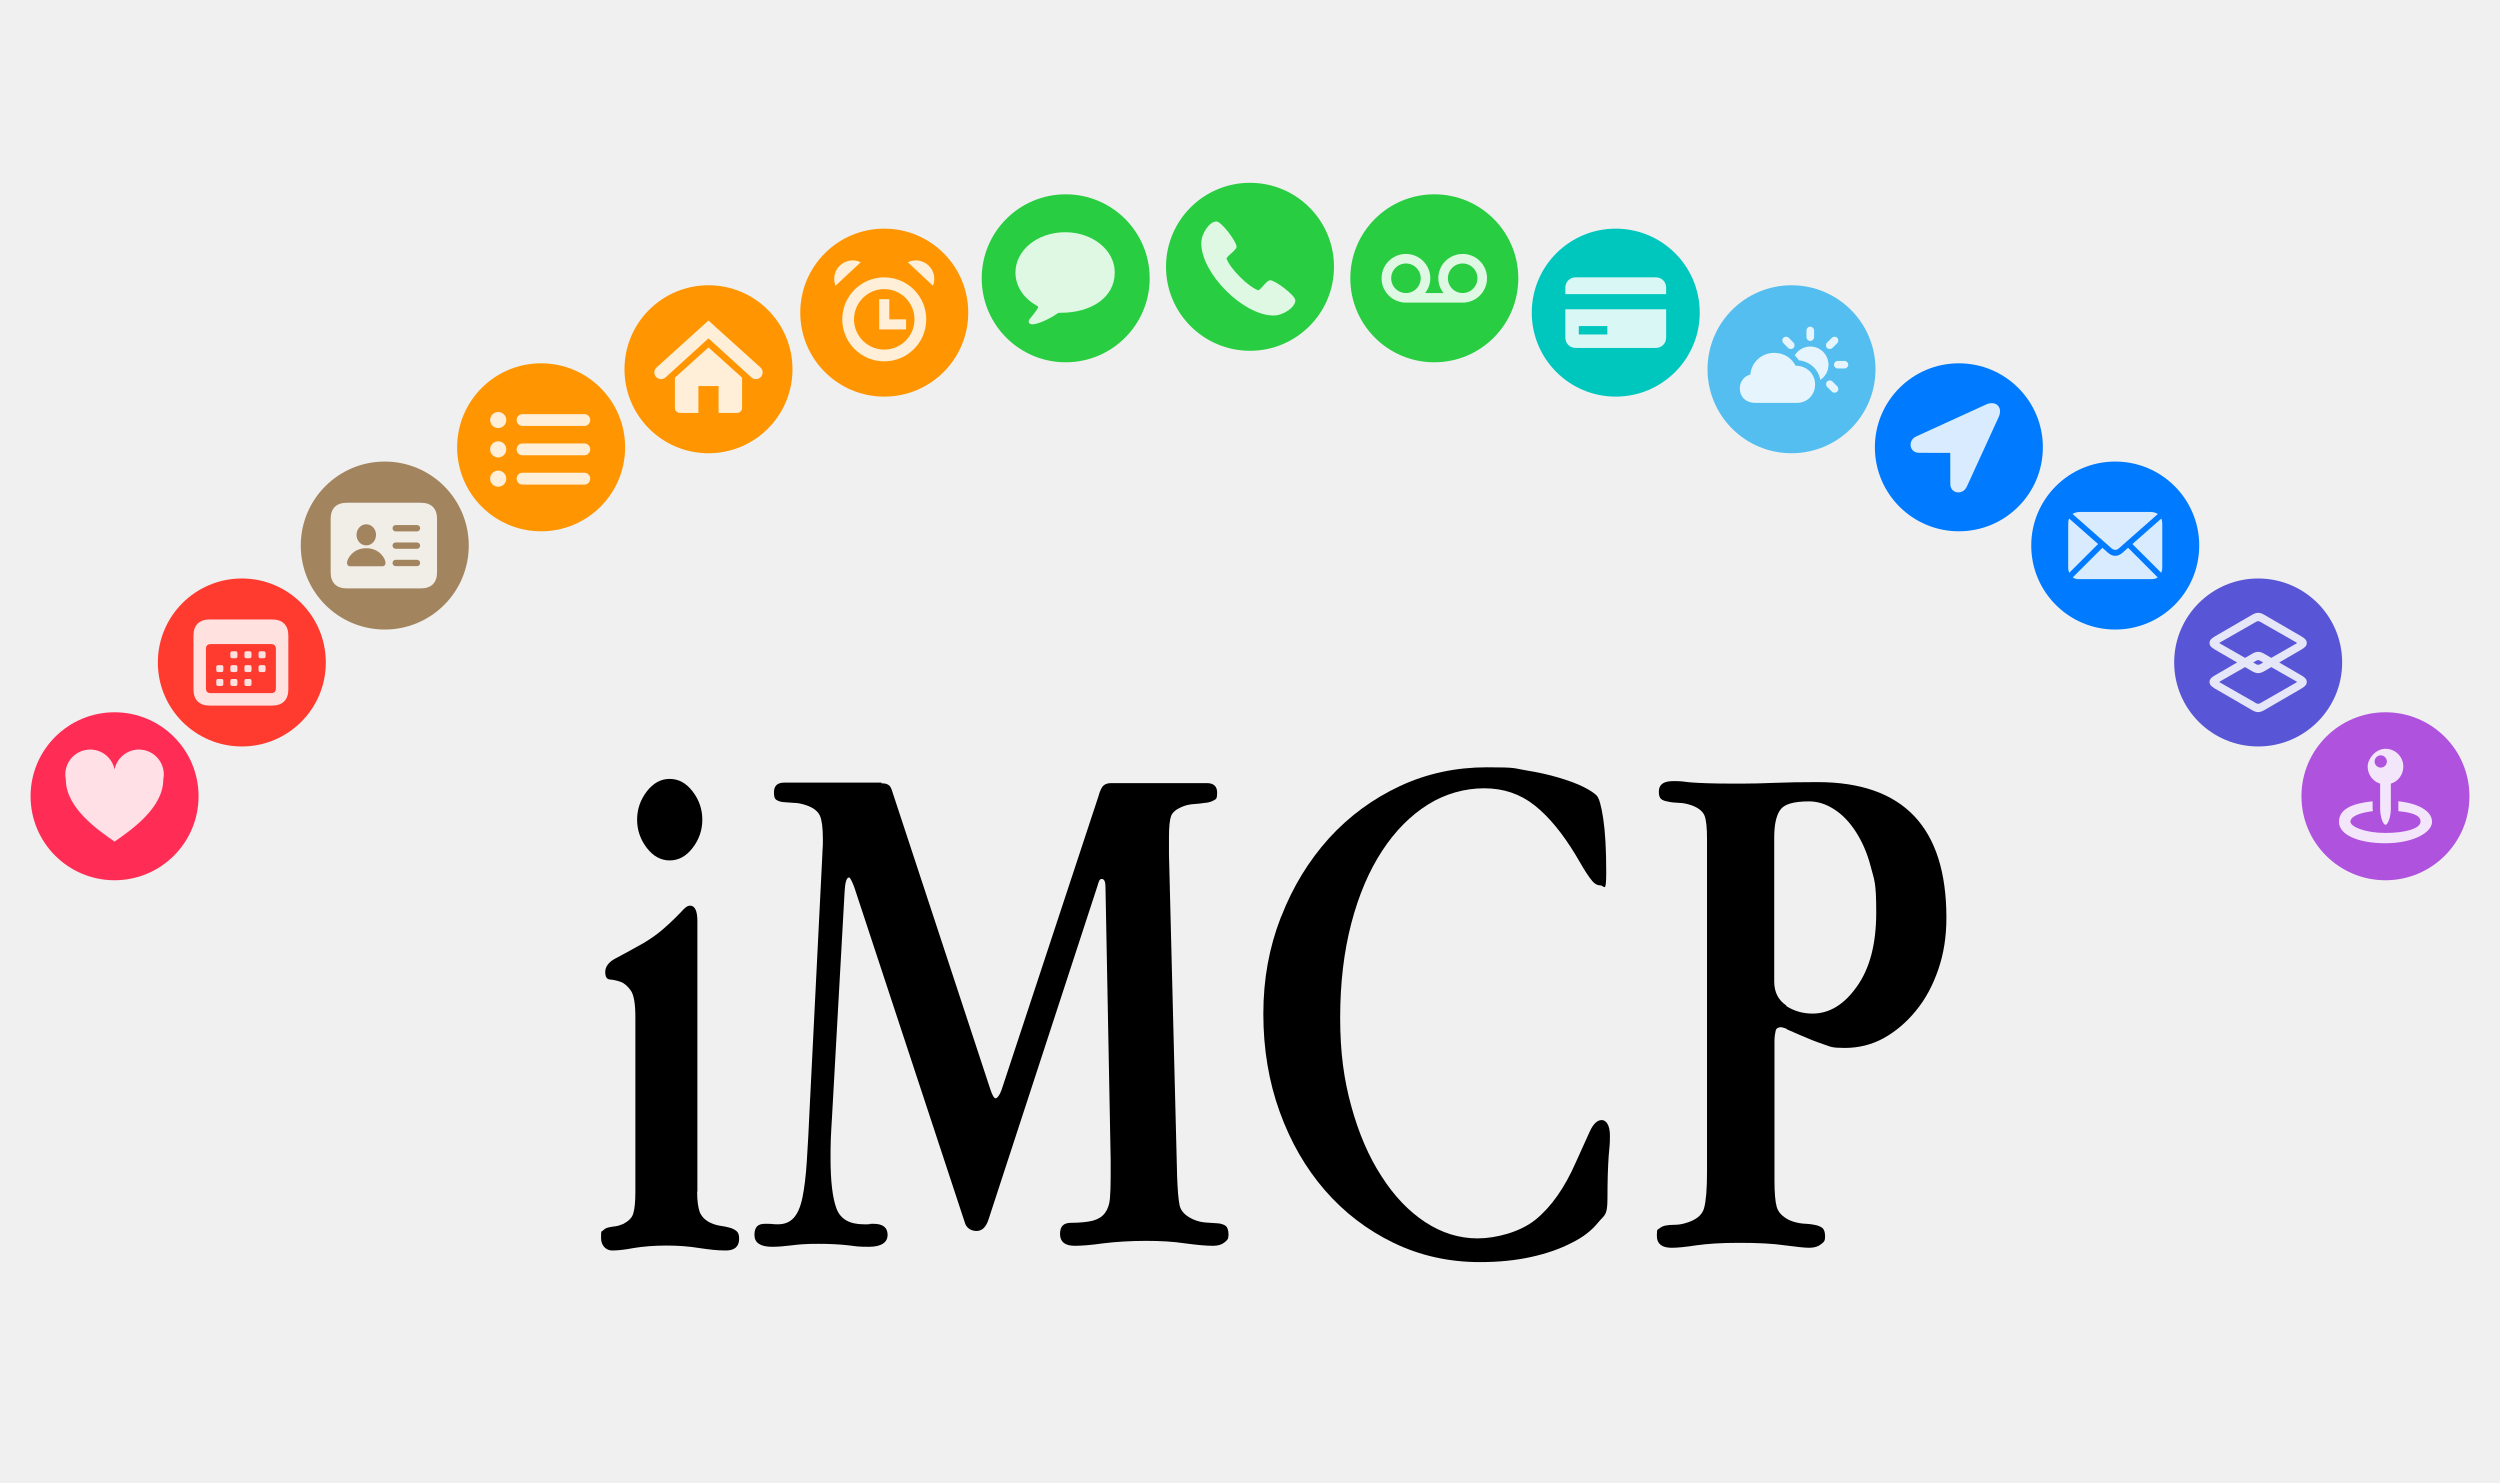
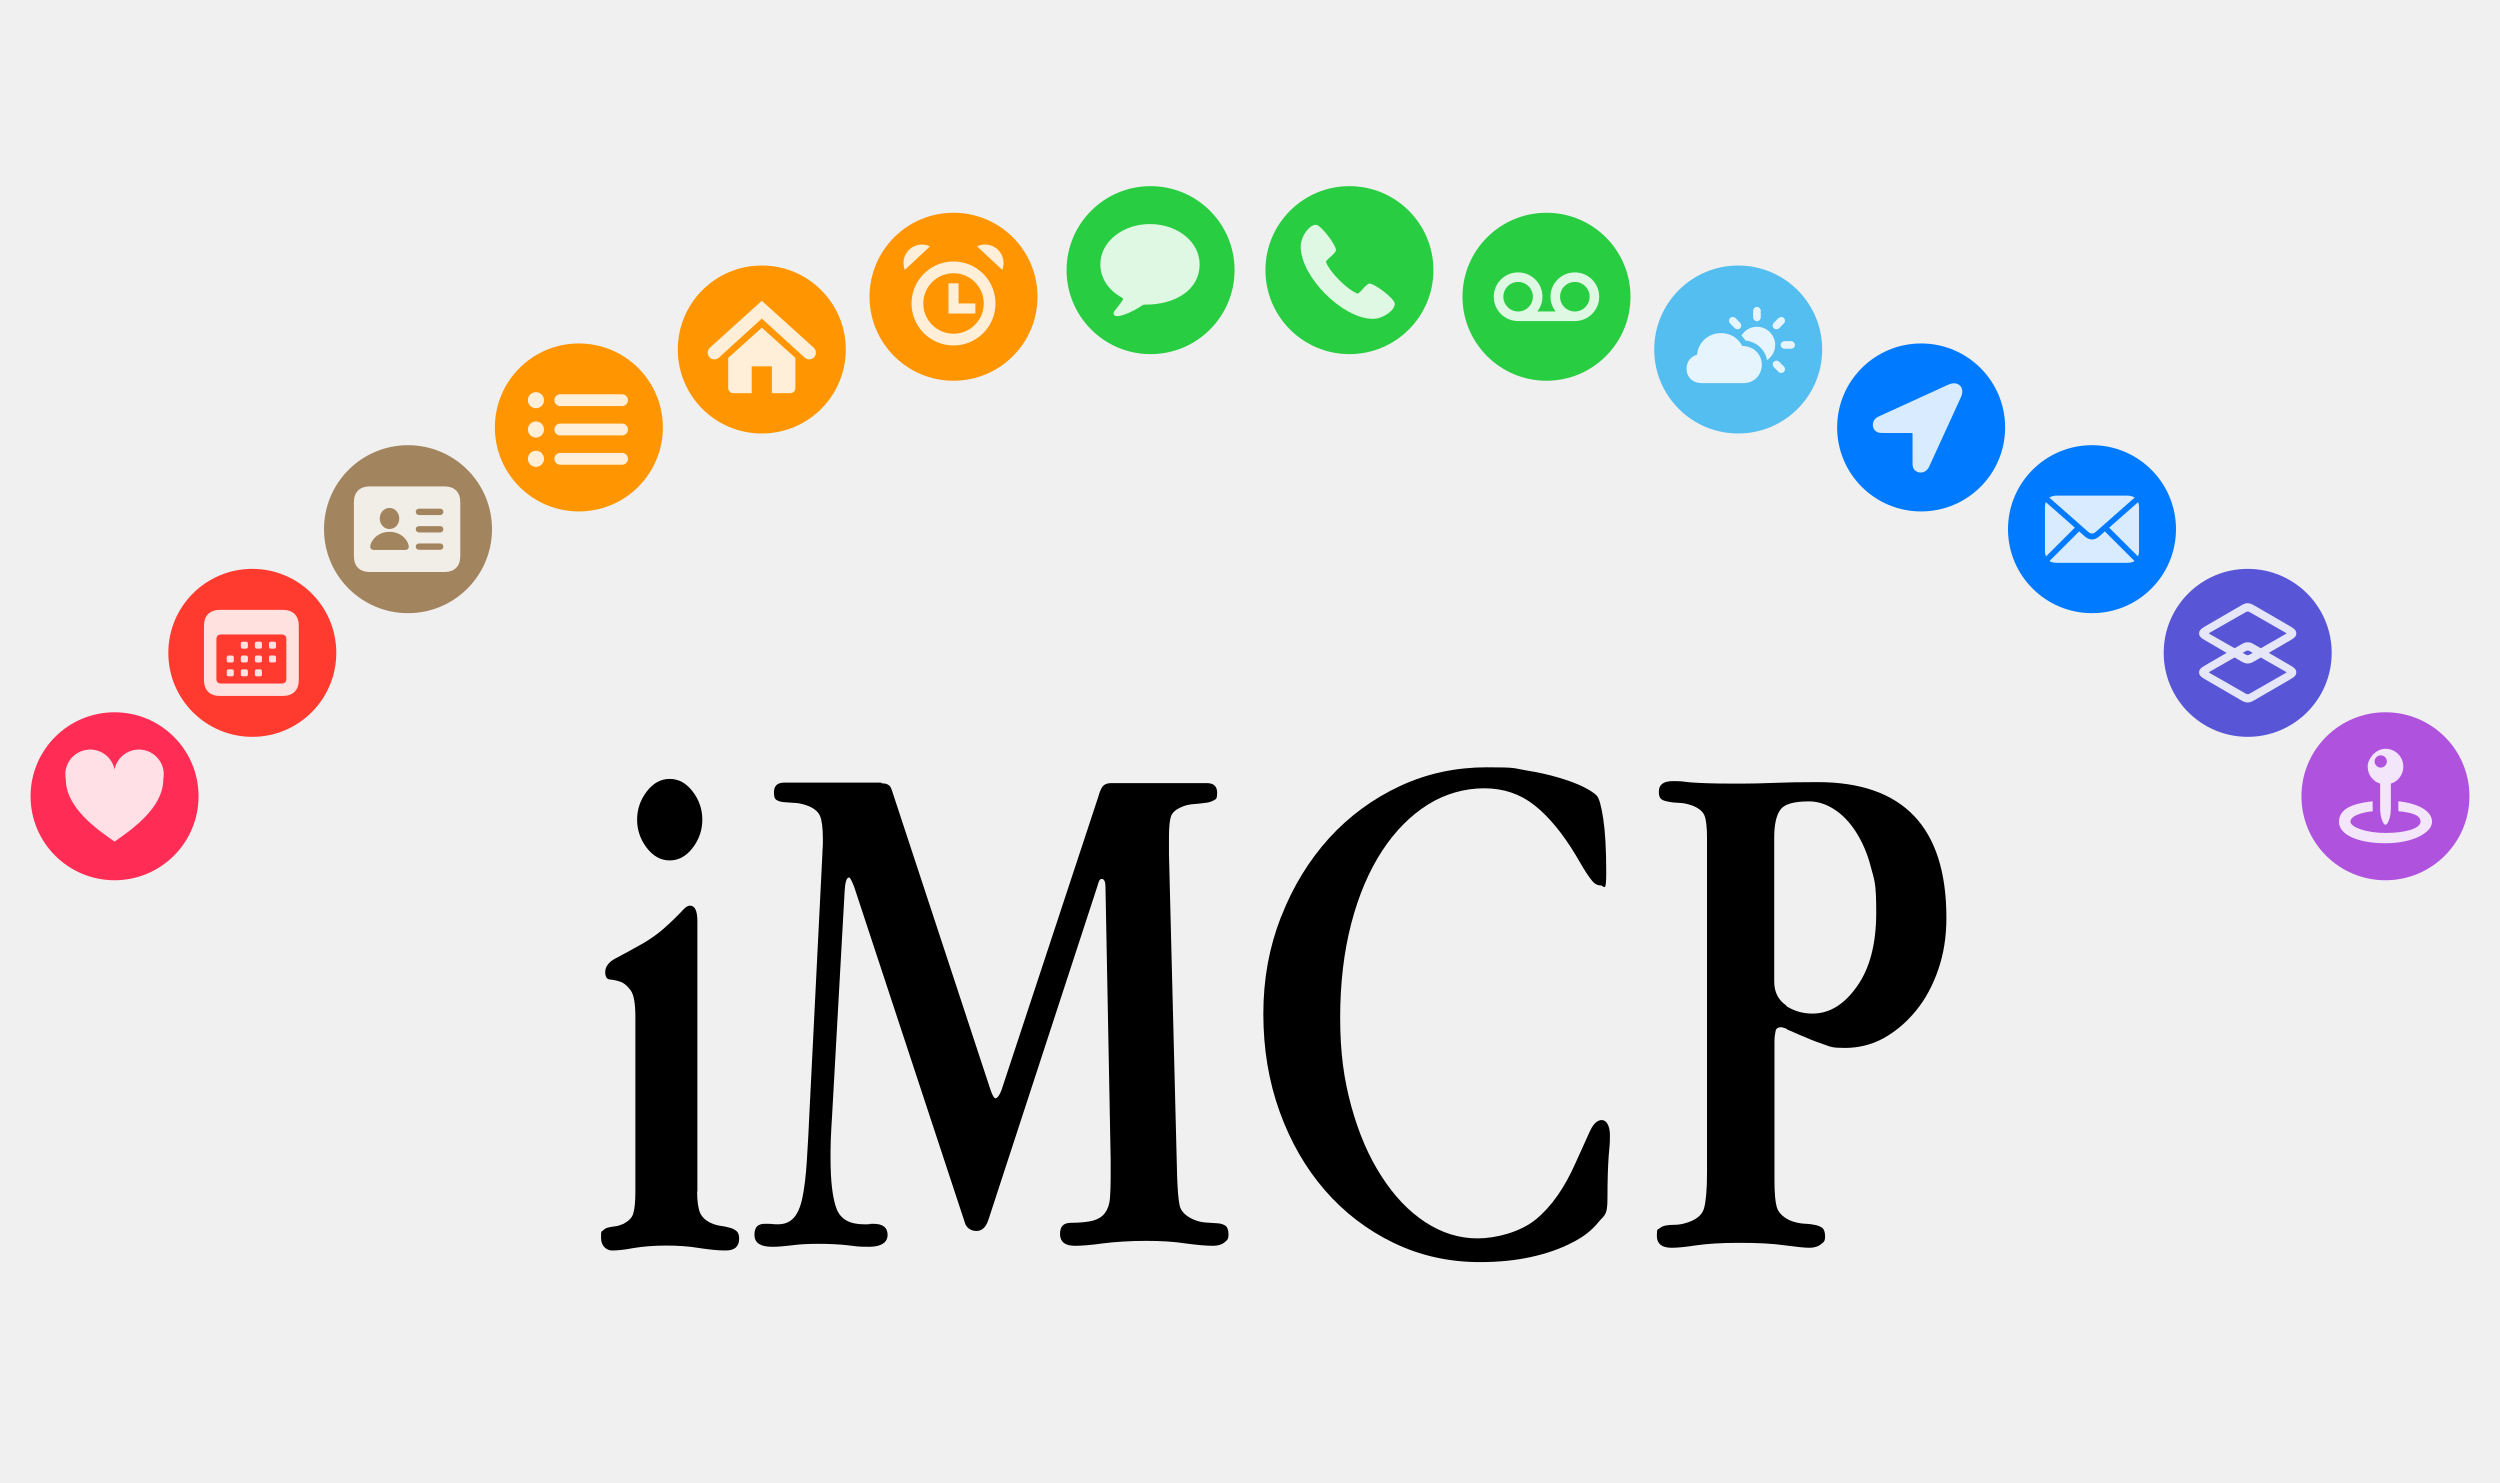
<svg xmlns="http://www.w3.org/2000/svg" viewBox="0 0 1012 600">
  <g fill="#000">
    <path d="M282.2,482.4c0,3.6.4,6.3,1,8.1.7,1.8,2,3.2,3.8,4.2,1.6.8,3.1,1.3,4.6,1.5s2.8.5,3.9.8,2,.8,2.7,1.4,1,1.6,1,3c0,3.2-1.8,4.8-5.4,4.8s-6.6-.4-10.8-1c-4.2-.7-8.6-1-13.4-1s-9.5.4-13.1,1c-3.6.7-6.5,1-8.7,1s-4.5-1.7-4.5-5.1.2-2.4.8-3,1.2-1,2.1-1.2c.9-.2,1.9-.4,2.9-.5s2.1-.5,3.3-1c2.2-1.2,3.6-2.6,4-4.4.5-1.7.8-4.5.8-8.5v-70.8c0-5.4-.6-9-1.9-10.8s-2.7-3-4.2-3.5-2.9-.8-4.2-.9-1.9-1.1-1.9-3.1,1.4-4,4.1-5.4,6.5-3.5,11.5-6.3c3-1.8,5.5-3.6,7.6-5.4,2.1-1.8,3.8-3.4,5.2-4.8,1.4-1.4,2.5-2.5,3.4-3.5.9-.9,1.7-1.4,2.5-1.4,2,0,3,2.1,3,6.3v109.5ZM280.4,320.4c2.6,3.4,3.9,7.2,3.9,11.4s-1.3,8-3.9,11.4-5.7,5.1-9.3,5.1-6.7-1.7-9.3-5.1c-2.6-3.4-3.9-7.2-3.9-11.4s1.3-8,3.9-11.4,5.7-5.1,9.3-5.1,6.7,1.7,9.3,5.1Z" />
    <path d="M356.9,317.1c1,0,1.9.1,2.5.5.7.3,1.2,1,1.6,2.2l39.9,121.2c.8,2.4,1.5,3.6,2.1,3.6s1.6-1.1,2.4-3.3l39.3-119.1c.4-1.6,1-2.9,1.6-3.8.7-.9,1.9-1.4,3.5-1.4h38.7c2.8,0,4.2,1.3,4.2,3.9s-.5,2.6-1.4,3.1-2,.9-3.5,1c-1.4.2-3,.4-4.6.5-1.7.1-3.5.5-5.2,1.3-2.2,1-3.5,2.2-4,3.7-.5,1.5-.8,4.2-.8,8.2v7.1l3.3,130.5c.2,5.4.5,9.2,1,11.6.5,2.4,2.4,4.3,5.5,5.7,1.8.8,3.6,1.2,5.4,1.3s3.4.2,4.6.3c1.3.1,2.4.5,3.1,1,.8.6,1.2,1.8,1.2,3.6s-.5,2.2-1.6,3.1-2.6,1.4-4.6,1.4c-3.2,0-7-.4-11.5-1-4.5-.7-9.8-1-15.8-1s-12.4.4-17.2,1c-4.9.7-8.8,1-11.5,1-4,0-6-1.6-6-4.8s1.5-4.5,4.5-4.5,6.8-.3,8.9-.9c2.1-.6,3.7-1.6,4.8-3.1,1.1-1.5,1.8-3.4,2-5.8s.3-5.4.3-8.9v-6.9l-2.1-110.3c0-2.2-.5-3.3-1.5-3.3s-1.2,1-1.8,3l-44.1,135c-1,3-2.6,4.5-4.8,4.5s-4.2-1.2-4.8-3.6l-44.7-135.6c-1-2.6-1.7-3.9-2.1-3.9-1,0-1.6,1.9-1.8,5.7l-5.1,91.2c-.2,3.4-.4,6.5-.5,9.2-.1,2.8-.1,5.3-.1,7.5,0,9.3.8,16.1,2.4,20.4,1.6,4.3,5.3,6.4,11.1,6.4s1.2,0,1.8-.1c.6-.1,1.3-.1,2.1-.1,3.8,0,5.7,1.5,5.7,4.5s-2.5,4.8-7.5,4.8-5-.2-8.5-.6-7.5-.6-12.1-.6-7.5.2-10.6.6-5.8.6-8,.6c-4.8,0-7.2-1.6-7.2-4.8s1.4-4.5,4.2-4.5,2.2,0,3.1.1,1.6.1,2.2.1c2.6,0,4.7-.8,6.3-2.5,1.6-1.7,2.8-4.4,3.6-8.2.8-3.8,1.4-8.7,1.8-14.8s.8-13.5,1.2-22.5l5.1-101.9c0-.4,0-1.1.1-2.1s.1-2.3.1-3.9c0-4.6-.4-7.7-1.2-9.5-.8-1.8-2.6-3.2-5.4-4.2-1.8-.6-3.5-1-5.1-1-1.6-.1-3-.2-4.2-.3-1.2-.1-2.1-.4-2.9-.9s-1-1.5-1-3.1c0-2.6,1.4-3.9,4.2-3.9h39.3Z" />
    <path d="M518.7,370.9c4.7-12.1,11.2-22.6,19.3-31.6,8.2-9,17.8-16,28.7-21.1s22.7-7.6,35.2-7.6,10.6.4,15.6,1.2,9.5,1.8,13.5,3,7.3,2.4,9.9,3.7c2.6,1.3,4.4,2.5,5.4,3.5s1.9,4.1,2.7,9.5c.8,5.3,1.2,12.5,1.2,21.5s-.8,5.4-2.4,5.4-2.8-1-4.3-3.1-3.3-5-5.5-8.9c-5.4-9-11-15.8-16.8-20.4s-12.6-6.9-20.4-6.9-15.8,2.2-22.8,6.6c-7,4.4-13.2,10.6-18.5,18.7s-9.5,17.9-12.5,29.4-4.5,24.2-4.5,38.2,1.5,24.9,4.5,35.8,7,20.3,12.2,28.3c5.1,8,11,14.2,17.7,18.6s13.8,6.6,21.2,6.6,17.2-2.5,23.5-7.6,11.8-12.9,16.3-23.2c2.4-5.4,4.3-9.6,5.7-12.6s3-4.5,4.8-4.5,3.3,2.1,3.3,6.3-.2,4-.5,8.2-.5,10-.5,17.2-1.2,6.6-3.8,9.8-6,5.9-10.7,8.2c-4.6,2.4-10,4.3-16.3,5.7-6.3,1.4-13.2,2.1-20.8,2.1-12.6,0-24.2-2.6-35-7.8-10.7-5.2-20-12.3-27.8-21.3s-13.9-19.6-18.3-31.8c-4.4-12.2-6.6-25.4-6.6-39.6s2.4-27,7.1-39.1h0Z" />
    <path d="M723.1,416.4c-1.2-.4-1.9-.6-2.1-.6-1.2,0-2,.5-2.2,1.4s-.5,2.4-.5,4.4v55.9c0,5.2.3,8.9.9,11,.6,2.2,2.3,4,5.1,5.4,1.8.8,3.6,1.2,5.4,1.4,1.8.1,3.3.2,4.7.5,1.3.2,2.3.6,3.2,1.2.8.6,1.2,1.8,1.2,3.6s-.5,2.2-1.7,3.1c-1.1.9-2.7,1.4-4.7,1.4s-5.3-.4-10-1c-4.7-.7-10.8-1-18.5-1s-12.8.4-17.2,1c-4.5.7-7.8,1-10,1-4,0-6-1.6-6-4.8s.3-2.4,1-3,1.5-1,2.5-1.2,2.2-.3,3.6-.3,2.8-.2,4.2-.6c4.4-1.2,7-3.2,7.8-6.1.8-2.9,1.2-7.7,1.2-14.5v-135.1c0-4.4-.3-7.5-1-9.3-.7-1.8-2.5-3.2-5.2-4.2-1.8-.6-3.5-1-5.2-1-1.7-.1-3.2-.2-4.3-.5-1.2-.2-2.2-.5-2.8-1-.7-.5-1-1.5-1-3.1,0-2.8,1.9-4.2,5.7-4.2s3.2.1,7,.5c3.9.3,9.5.5,16.7.5h4.8c3.4,0,7.6-.1,12.6-.3,5-.2,10.8-.3,17.4-.3,34.8,0,52.2,18.3,52.2,54.9c0,7.8-1.1,14.6-3.3,21s-5.2,12-9,16.6c-3.8,4.7-8.2,8.4-13,11.1-4.9,2.7-10.2,4-15.8,4s-5.7-.5-8.7-1.5-6.3-2.3-9.9-3.9l-4.8-2.1h0ZM723,407.2c3.3,2.1,6.8,3.1,10.7,3.1,6.8,0,12.8-3.6,18-11,5.2-7.3,7.8-17.2,7.8-29.9s-.8-13-2.2-18.5-3.5-10.2-6-14.1-5.4-7-8.7-9.1c-3.3-2.2-6.8-3.3-10.3-3.3-6.2,0-10.1,1.1-11.7,3.5-1.6,2.3-2.4,6-2.4,11.2v58.2c0,4.4,1.7,7.6,5,9.8Z" />
  </g>
  <svg viewBox="0 0 100 100" x="12.373" y="288.327" width="68" height="68">
    <circle fill="#ff2d55" cx="50" cy="50" r="50" />
    <path fill="#fff" opacity=".85" d="M50,77C40,70 21,57 21,40a14.5,14.5 0 0 1 29-6a14.5,14.5 0 0 1 29,6C79,57 60,70 50,77Z" />
  </svg>
-   <svg version="1.1" viewBox="0 0 100 100" x="63.896" y="234.169" width="68" height="68">
+   <svg version="1.1" viewBox="0 0 100 100" x="68.133" y="230.276" width="68" height="68">
    <circle fill="#FF3B30" cx="50" cy="50" r="50" />
    <g fill="#fff" fill-opacity="0.85">
      <path d="M30.83,75.66h37.23c6.18,0,9.62-3.42,9.62-9.56v-32.15c0-6.14-3.44-9.55-9.62-9.55H30.83c-6.17,0-9.61,3.4-9.61,9.55v32.15c0,6.15,3.44,9.56,9.61,9.56ZM31.52,68.27c-1.92,0-2.9-.9-2.9-2.94v-23.34c0-2.03.99-2.93,2.9-2.93h35.83c1.91,0,2.92.89,2.92,2.93v23.34c0,2.05-1.01,2.94-2.92,2.94H31.52ZM44.49,47.49h1.55c1,0,1.34-.31,1.34-1.3v-1.55c0-.99-.34-1.3-1.34-1.3h-1.55c-.99,0-1.33.31-1.33,1.3v1.55c0,.99.34,1.3,1.33,1.3ZM52.86,47.49h1.57c.99,0,1.33-.31,1.33-1.3v-1.55c0-.99-.34-1.3-1.33-1.3h-1.57c-.98,0-1.32.31-1.32,1.3v1.55c0,.99.34,1.3,1.32,1.3ZM61.25,47.49h1.57c.98,0,1.32-.31,1.32-1.3v-1.55c0-.99-.35-1.3-1.32-1.3h-1.57c-.98,0-1.32.31-1.32,1.3v1.55c0,.99.35,1.3,1.32,1.3ZM36.11,55.73h1.57c.98,0,1.32-.31,1.32-1.28v-1.57c0-.99-.35-1.3-1.32-1.3h-1.57c-.98,0-1.34.31-1.34,1.3v1.57c0,.98.36,1.28,1.34,1.28ZM44.49,55.73h1.55c1,0,1.34-.31,1.34-1.28v-1.57c0-.99-.34-1.3-1.34-1.3h-1.55c-.99,0-1.33.31-1.33,1.3v1.57c0,.98.34,1.28,1.33,1.28ZM52.86,55.73h1.57c.99,0,1.33-.31,1.33-1.28v-1.57c0-.99-.34-1.3-1.33-1.3h-1.57c-.98,0-1.32.31-1.32,1.3v1.57c0,.98.34,1.28,1.32,1.28ZM61.25,55.73h1.57c.98,0,1.32-.31,1.32-1.28v-1.57c0-.99-.35-1.3-1.32-1.3h-1.57c-.98,0-1.32.31-1.32,1.3v1.57c0,.98.35,1.28,1.32,1.28ZM36.11,63.99h1.57c.98,0,1.32-.32,1.32-1.3v-1.57c0-.99-.35-1.3-1.32-1.3h-1.57c-.98,0-1.34.31-1.34,1.3v1.57c0,.98.36,1.3,1.34,1.3ZM44.49,63.99h1.55c1,0,1.34-.32,1.34-1.3v-1.57c0-.99-.34-1.3-1.34-1.3h-1.55c-.99,0-1.33.31-1.33,1.3v1.57c0,.98.34,1.3,1.33,1.3ZM52.86,63.99h1.57c.99,0,1.33-.32,1.33-1.3v-1.57c0-.99-.34-1.3-1.33-1.3h-1.57c-.98,0-1.32.31-1.32,1.3v1.57c0,.98.34,1.3,1.32,1.3Z" />
    </g>
  </svg>
-   <svg version="1.1" viewBox="0 0 100 100" x="121.754" y="186.837" width="68" height="68">
+   <svg version="1.1" viewBox="0 0 100 100" x="131.161" y="180.210" width="68" height="68">
    <circle fill="#a2845e" cx="50" cy="50" r="50" />
    <g fill="#fff" fill-opacity="0.85">
      <path class="st1" d="M81.12,34.03v31.97c0,6.1-3.41,9.51-9.57,9.51H27.35c-6.14,0-9.56-3.4-9.56-9.51v-31.97c0-6.11,3.42-9.5,9.56-9.5h44.21c6.16,0,9.57,3.39,9.57,9.5ZM27.52,60.35c0,1.1.64,1.99,1.84,1.99h19.25c1.22,0,1.85-.89,1.85-1.99,0-2.48-3.49-8.76-11.47-8.76s-11.47,6.27-11.47,8.76ZM56.53,58.49c-1.11,0-1.91.84-1.91,1.91s.8,1.86,1.91,1.86h12.64c1.07,0,1.87-.8,1.87-1.86s-.8-1.91-1.87-1.91h-12.64ZM56.53,48.17c-1.11,0-1.91.82-1.91,1.86s.8,1.91,1.91,1.91h12.64c1.07,0,1.87-.84,1.87-1.91s-.8-1.86-1.87-1.86h-12.64ZM33.18,43.58c0,3.62,2.61,6.33,5.8,6.33,3.21,0,5.81-2.71,5.81-6.33,0-3.41-2.6-6.23-5.81-6.23s-5.8,2.82-5.8,6.23ZM56.53,37.81c-1.11,0-1.91.82-1.91,1.87s.8,1.91,1.91,1.91h12.64c1.07,0,1.87-.84,1.87-1.91s-.8-1.87-1.87-1.87h-12.64Z" />
    </g>
  </svg>
-   <svg version="1.1" viewBox="0 0 100 100" x="185.048" y="147.067" width="68" height="68">
+   <svg version="1.1" viewBox="0 0 100 100" x="200.324" y="139.031" width="68" height="68">
    <circle fill="#ff9500" cx="50" cy="50" r="50" />
    <g fill="#fff" fill-opacity=".85">
      <path d="M38.83,72.2h36.98c1.91,0,3.42-1.64,3.42-3.53s-1.48-3.51-3.42-3.51h-36.98c-1.92,0-3.41,1.62-3.41,3.51s1.51,3.53,3.41,3.53Z" />
      <path d="M24.44,73.49c2.65,0,4.82-2.17,4.82-4.82s-2.17-4.8-4.82-4.8-4.8,2.15-4.8,4.8,2.17,4.82,4.8,4.82Z" />
      <path d="M38.83,54.74h36.98c1.91,0,3.42-1.64,3.42-3.51s-1.48-3.52-3.42-3.52h-36.98c-1.92,0-3.41,1.62-3.41,3.52s1.51,3.51,3.41,3.51Z" />
      <path d="M24.44,56.04c2.65,0,4.82-2.17,4.82-4.82s-2.17-4.8-4.82-4.8-4.8,2.15-4.8,4.8,2.17,4.82,4.8,4.82Z" />
      <path d="M38.83,37.29h36.98c1.91,0,3.42-1.64,3.42-3.52s-1.48-3.51-3.42-3.51h-36.98c-1.92,0-3.41,1.62-3.41,3.51s1.51,3.52,3.41,3.52Z" />
      <path d="M24.44,38.57c2.65,0,4.82-2.15,4.82-4.8s-2.17-4.8-4.82-4.8-4.8,2.15-4.8,4.8,2.17,4.8,4.8,4.8Z" />
    </g>
  </svg>
-   <svg viewBox="0 0 100 100" x="252.795" y="115.476" width="68" height="68">
+   <svg viewBox="0 0 100 100" x="274.376" y="107.480" width="68" height="68">
    <circle fill="#ff9500" cx="50" cy="50" r="50" />
    <g fill="#fff" opacity=".85">
      <path d="M50,21 81,49a4,4 0 0 1-5.4,5.9L50,31.6 24.4,54.9A4,4 0 0 1 19,49Z" />
      <path fill-rule="evenodd" d="M50,37 70,55V73a3,3 0 0 1-3,3H33a3,3 0 0 1-3-3V55ZM44,60h12v16H44Z" />
    </g>
  </svg>
-   <svg viewBox="0 0 100 100" x="323.946" y="92.554" width="68" height="68">
+   <svg viewBox="0 0 100 100" x="351.985" y="86.126" width="68" height="68">
    <circle fill="#ff9500" cx="50" cy="50" r="50" />
    <g fill="#fff" opacity=".85">
      <path fill-rule="evenodd" d="M50,29a25,25 0 1 1 0,50a25,25 0 1 1 0-50ZM50,36a18,18 0 1 0 0,36a18,18 0 1 0 0-36Z" />
      <path d="M47,42h6v12h10v6H47Z" />
      <path d="M21,34a11,11 0 0 1 15-14ZM79,34a11,11 0 0 0-15-14Z" />
    </g>
  </svg>
-   <svg viewBox="0 0 100 100" x="397.394" y="78.656" width="68" height="68">
+   <svg viewBox="0 0 100 100" x="431.753" y="75.351" width="68" height="68">
    <circle fill="#28cd41" cx="50" cy="50" r="50" />
    <g fill="#fff" fill-opacity="0.85">
      <path d="M30.19,77.4c3.04,0,9.82-2.94,14.79-6.39.59-.4,1.01-.5,1.53-.5.3.01.53.02.7.02,17.63-.04,32-8.83,32-23.99,0-13.3-13.15-23.97-29.56-23.97s-29.56,10.67-29.56,23.97c0,7.9,4.52,15.26,12.9,19.86.63.34.75.71.46,1.29-1.56,2.6-3.8,5.19-4.83,6.48-1.36,1.68-.56,3.21,1.57,3.21Z" />
    </g>
  </svg>
-   <svg viewBox="0 0 100 100" x="472.000" y="74.000" width="68" height="68">
+   <svg viewBox="0 0 100 100" x="512.247" y="75.351" width="68" height="68">
    <circle fill="#28cd41" cx="50" cy="50" r="50" />
    <g fill="#fff" fill-opacity="0.85">
      <path d="M30,23c-4,0-9,7-9,13,0,18,25,43,43,43,6,0,13-5,13-9,0-3-12-12-15-12-2,0-5,5-7,6-6-2-17-13-19-19,1-2,6-5,6-7,0-3-9-15-12-15Z" />
    </g>
  </svg>
-   <svg viewBox="0 0 100 100" x="546.606" y="78.656" width="68" height="68">
+   <svg viewBox="0 0 100 100" x="592.015" y="86.126" width="68" height="68">
    <circle fill="#28cd41" cx="50" cy="50" r="50" />
    <g fill="#fff" stroke="#fff" stroke-width="22" stroke-linejoin="round" opacity="0.85">
      <path transform="translate(20.000 36.882) scale(0.12596)" d="M1.06581e-14 104.043C1.06581e-14 161.656 46.572 208.086 104.043 208.086L372.297 208.086C429.839 208.086 476.341 161.585 476.341 104.043C476.341 46.431 429.768 0 372.297 0C314.685 0 268.048 46.502 268.048 104.043C268.048 137.03 284.031 166.78 309.472 184.8L166.868 184.8C192.309 166.78 208.292 137.03 208.292 104.043C208.292 46.431 161.72 0 104.043 0C46.502 0 1.06581e-14 46.502 1.06581e-14 104.043ZM23.421 103.908C23.421 59.335 59.605 23.151 104.178 23.151C148.752 23.151 184.865 59.335 184.865 103.908C184.865 148.617 148.752 184.8 104.178 184.8C59.605 184.8 23.421 148.617 23.421 103.908ZM291.476 103.908C291.476 59.335 327.589 23.151 372.162 23.151C416.736 23.151 453.055 59.335 453.055 103.908C453.055 148.617 416.736 184.8 372.162 184.8C327.589 184.8 291.476 148.617 291.476 103.908Z" />
    </g>
  </svg>
-   <svg viewBox="0 0 100 100" x="620.054" y="92.554" width="68" height="68">
-     <circle fill="#00c7be" cx="50" cy="50" r="50" />
-     <g fill="#fff" opacity=".85">
-       <path fill-rule="evenodd" d="M26,29H74a6,6 0 0 1 6,6V65a6,6 0 0 1-6,6H26a6,6 0 0 1-6-6V35a6,6 0 0 1 6-6ZM20,39V48H80V39ZM28,58v5H45v-5Z" />
-     </g>
-   </svg>
-   <svg version="1.1" viewBox="0 0 100 100" x="691.205" y="115.476" width="68" height="68">
+   <svg version="1.1" viewBox="0 0 100 100" x="669.624" y="107.480" width="68" height="68">
    <circle fill="#55bef0" cx="50" cy="50" r="50" />
    <g fill="#fff" fill-opacity=".85">
      <path d="M74.42,57.32l2.79,2.8c.88.88.9,2.32.02,3.18-.87.87-2.36.91-3.21.02l-2.8-2.82c-.87-.91-.9-2.34-.02-3.21.87-.87,2.32-.86,3.21.02ZM72.01,47.29c0,3.77-1.94,7.1-4.87,9.04-1.12-6.3-6.15-10.91-12.76-11.67-.7-1.05-1.51-2.04-2.45-2.94,1.89-3.15,5.34-5.26,9.26-5.26,5.95,0,10.82,4.87,10.82,10.84ZM83.77,47.3c0,1.24-1.03,2.24-2.27,2.24h-3.94c-1.23,0-2.29-.99-2.29-2.24s1.06-2.27,2.29-2.27h3.94c1.24,0,2.27,1.03,2.27,2.27ZM77.2,31.29c.87.87.88,2.34-.01,3.21l-2.8,2.79c-.88.87-2.35.89-3.23.03-.87-.87-.87-2.35.03-3.22l2.81-2.79c.89-.89,2.33-.89,3.21-.03ZM48.37,31.28l2.78,2.82c.86.89.88,2.34.02,3.21-.87.87-2.32.86-3.22-.04l-2.78-2.81c-.86-.86-.89-2.31-.02-3.19.87-.87,2.37-.88,3.22,0ZM63.43,26.92v3.95c0,1.24-1.03,2.28-2.27,2.28s-2.25-1.05-2.25-2.28v-3.95c0-1.24,1.03-2.27,2.25-2.27s2.27,1.04,2.27,2.27Z" />
      <path d="M28.42,70.01h24.81c6.15,0,10.81-4.74,10.81-10.97s-4.91-11.15-11.61-11.15c-2.24-4.2-6.41-7.65-12.77-7.65-7.41,0-13.54,5.56-14.15,12.88-3.78,1.03-6.28,4.25-6.28,8.31,0,5.07,3.69,8.59,9.19,8.59Z" />
    </g>
  </svg>
-   <svg version="1.1" viewBox="0 0 100 100" x="758.952" y="147.067" width="68" height="68">
+   <svg version="1.1" viewBox="0 0 100 100" x="743.676" y="139.031" width="68" height="68">
    <circle fill="#007aff" cx="50" cy="50" r="50" />
    <g fill="#fff" fill-opacity="0.85">
      <path d="M26.24,53.28l18.31.05c.23,0,.32.09.32.31l.03,18.25c0,5.68,7.4,6.9,9.84,1.51l18.98-41.47c2.65-5.85-1.77-10.03-7.54-7.41l-41.58,19c-5.21,2.36-4.09,9.75,1.64,9.76Z" />
    </g>
  </svg>
-   <svg viewBox="0 0 100 100" x="822.246" y="186.837" width="68" height="68">
+   <svg viewBox="0 0 100 100" x="812.839" y="180.210" width="68" height="68">
    <circle fill="#007aff" cx="50" cy="50" r="50" />
    <g fill="#fff" fill-opacity="0.85">
      <path d="M49.99 52.58Q48.85 52.58 47.76 51.62L24.58 31.2Q26.43 30 29.29 30H70.71Q73.57 30 75.4 31.2L52.22 51.62Q51.15 52.58 49.99 52.58ZM22.6 66.25Q22.32 65.6 22.16 64.76Q22 63.92 22 62.81V37.19Q22 35.98 22.17 35.12Q22.35 34.27 22.56 33.92L39.78 49.09ZM28.59 70Q27.31 70 26.33 69.73Q25.34 69.45 24.69 68.98L42.35 51.32L45.74 54.34Q46.76 55.22 47.83 55.67Q48.9 56.13 49.99 56.13Q51.08 56.13 52.16 55.67Q53.24 55.22 54.26 54.34L57.65 51.32L75.31 68.98Q74.66 69.45 73.67 69.73Q72.69 70 71.41 70ZM77.4 66.25 60.22 49.09 77.44 33.92Q77.63 34.27 77.81 35.12Q78 35.98 78 37.19V62.81Q78 63.92 77.83 64.76Q77.65 65.6 77.4 66.25Z" />
    </g>
  </svg>
-   <svg viewBox="0 0 100 100" x="880.104" y="234.169" width="68" height="68">
+   <svg viewBox="0 0 100 100" x="875.867" y="230.276" width="68" height="68">
    <circle fill="#5856d6" cx="50" cy="50" r="50" />
    <g fill="#fff" fill-opacity="0.85" transform="translate(50 50) scale(0.58) translate(-62.33895 34.1361)">
      <path d="M62.334 16.811C64.314 16.811 66.211 16.168 68.574 14.81L106.744-7.354C110.703-9.686 112.217-11.448 112.217-14.144C112.217-16.778 110.703-18.593 106.744-20.873L68.574-43.047C66.211-44.446 64.314-45.038 62.334-45.038C60.364-45.038 58.467-44.446 56.104-43.047L17.935-20.873C13.975-18.593 12.461-16.778 12.461-14.144C12.461-11.448 13.975-9.686 17.935-7.354L56.104 14.81C58.467 16.168 60.364 16.811 62.334 16.811ZM62.334 8.274C61.628 8.274 61.006 8.087 60.187 7.621L23.031-13.653C22.78-13.758 22.655-13.873 22.655-14.144C22.655-14.353 22.78-14.468 23.031-14.625L60.187-35.847C61.006-36.314 61.628-36.552 62.334-36.552C63.039-36.552 63.672-36.314 64.491-35.847L101.648-14.625C101.898-14.468 102.023-14.353 102.023-14.144C102.023-13.873 101.898-13.758 101.648-13.653L64.491 7.621C63.672 8.087 63.039 8.274 62.334 8.274ZM62.334-23.183C64.314-23.183 66.211-23.816 68.574-25.174L106.744-47.399C110.703-49.68 112.217-51.442 112.217-54.128C112.217-56.824 110.703-58.576 106.744-60.919L68.574-83.082C66.211-84.44 64.314-85.083 62.334-85.083C60.364-85.083 58.467-84.44 56.104-83.082L17.935-60.919C13.975-58.576 12.461-56.824 12.461-54.128C12.461-51.442 13.975-49.68 17.935-47.399L56.104-25.174C58.467-23.816 60.364-23.183 62.334-23.183ZM62.334-31.72C61.628-31.72 61.006-31.959 60.187-32.425L23.031-53.648C22.78-53.752 22.655-53.919 22.655-54.128C22.655-54.389 22.78-54.514 23.031-54.619L60.187-75.841C61.006-76.308 61.628-76.546 62.334-76.546C63.039-76.546 63.672-76.308 64.491-75.841L101.648-54.619C101.898-54.514 102.023-54.389 102.023-54.128C102.023-53.919 101.898-53.752 101.648-53.648L64.491-32.425C63.672-31.959 63.039-31.72 62.334-31.72Z" />
    </g>
  </svg>
  <svg version="1.1" viewBox="0 0 100 100" x="931.627" y="288.327" width="68" height="68">
    <circle fill="#af52de" cx="50" cy="50" r="50" />
    <g fill="#fff" fill-opacity="0.85">
      <path d="M42.49,57.93v.94c-8.01.94-13.32,3.18-13.32,6.25s8.84,6.72,20.86,6.72,20.86-2.71,20.86-6.72-5.3-5.42-13.2-6.25v-5.89c12.14,1.3,20.04,5.89,20.04,12.26s-11.31,12.73-27.7,12.73-27.7-5.07-27.7-12.73,7.9-10.96,20.04-12.26v4.95h.12Z" />
      <path d="M60.64,32.35c0,4.71-3.06,8.84-7.43,10.14v14.97c0,5.19-1.89,9.55-3.18,9.55s-3.18-4.36-3.18-9.55v-14.97c-4.36-1.3-7.43-5.42-7.43-10.14s4.71-10.61,10.61-10.61,10.61,4.71,10.61,10.61ZM43.55,29.29c0,2,1.65,3.65,3.65,3.65s3.65-1.65,3.65-3.65-1.65-3.65-3.65-3.65-3.65,1.65-3.65,3.65h0Z" />
    </g>
  </svg>
</svg>
